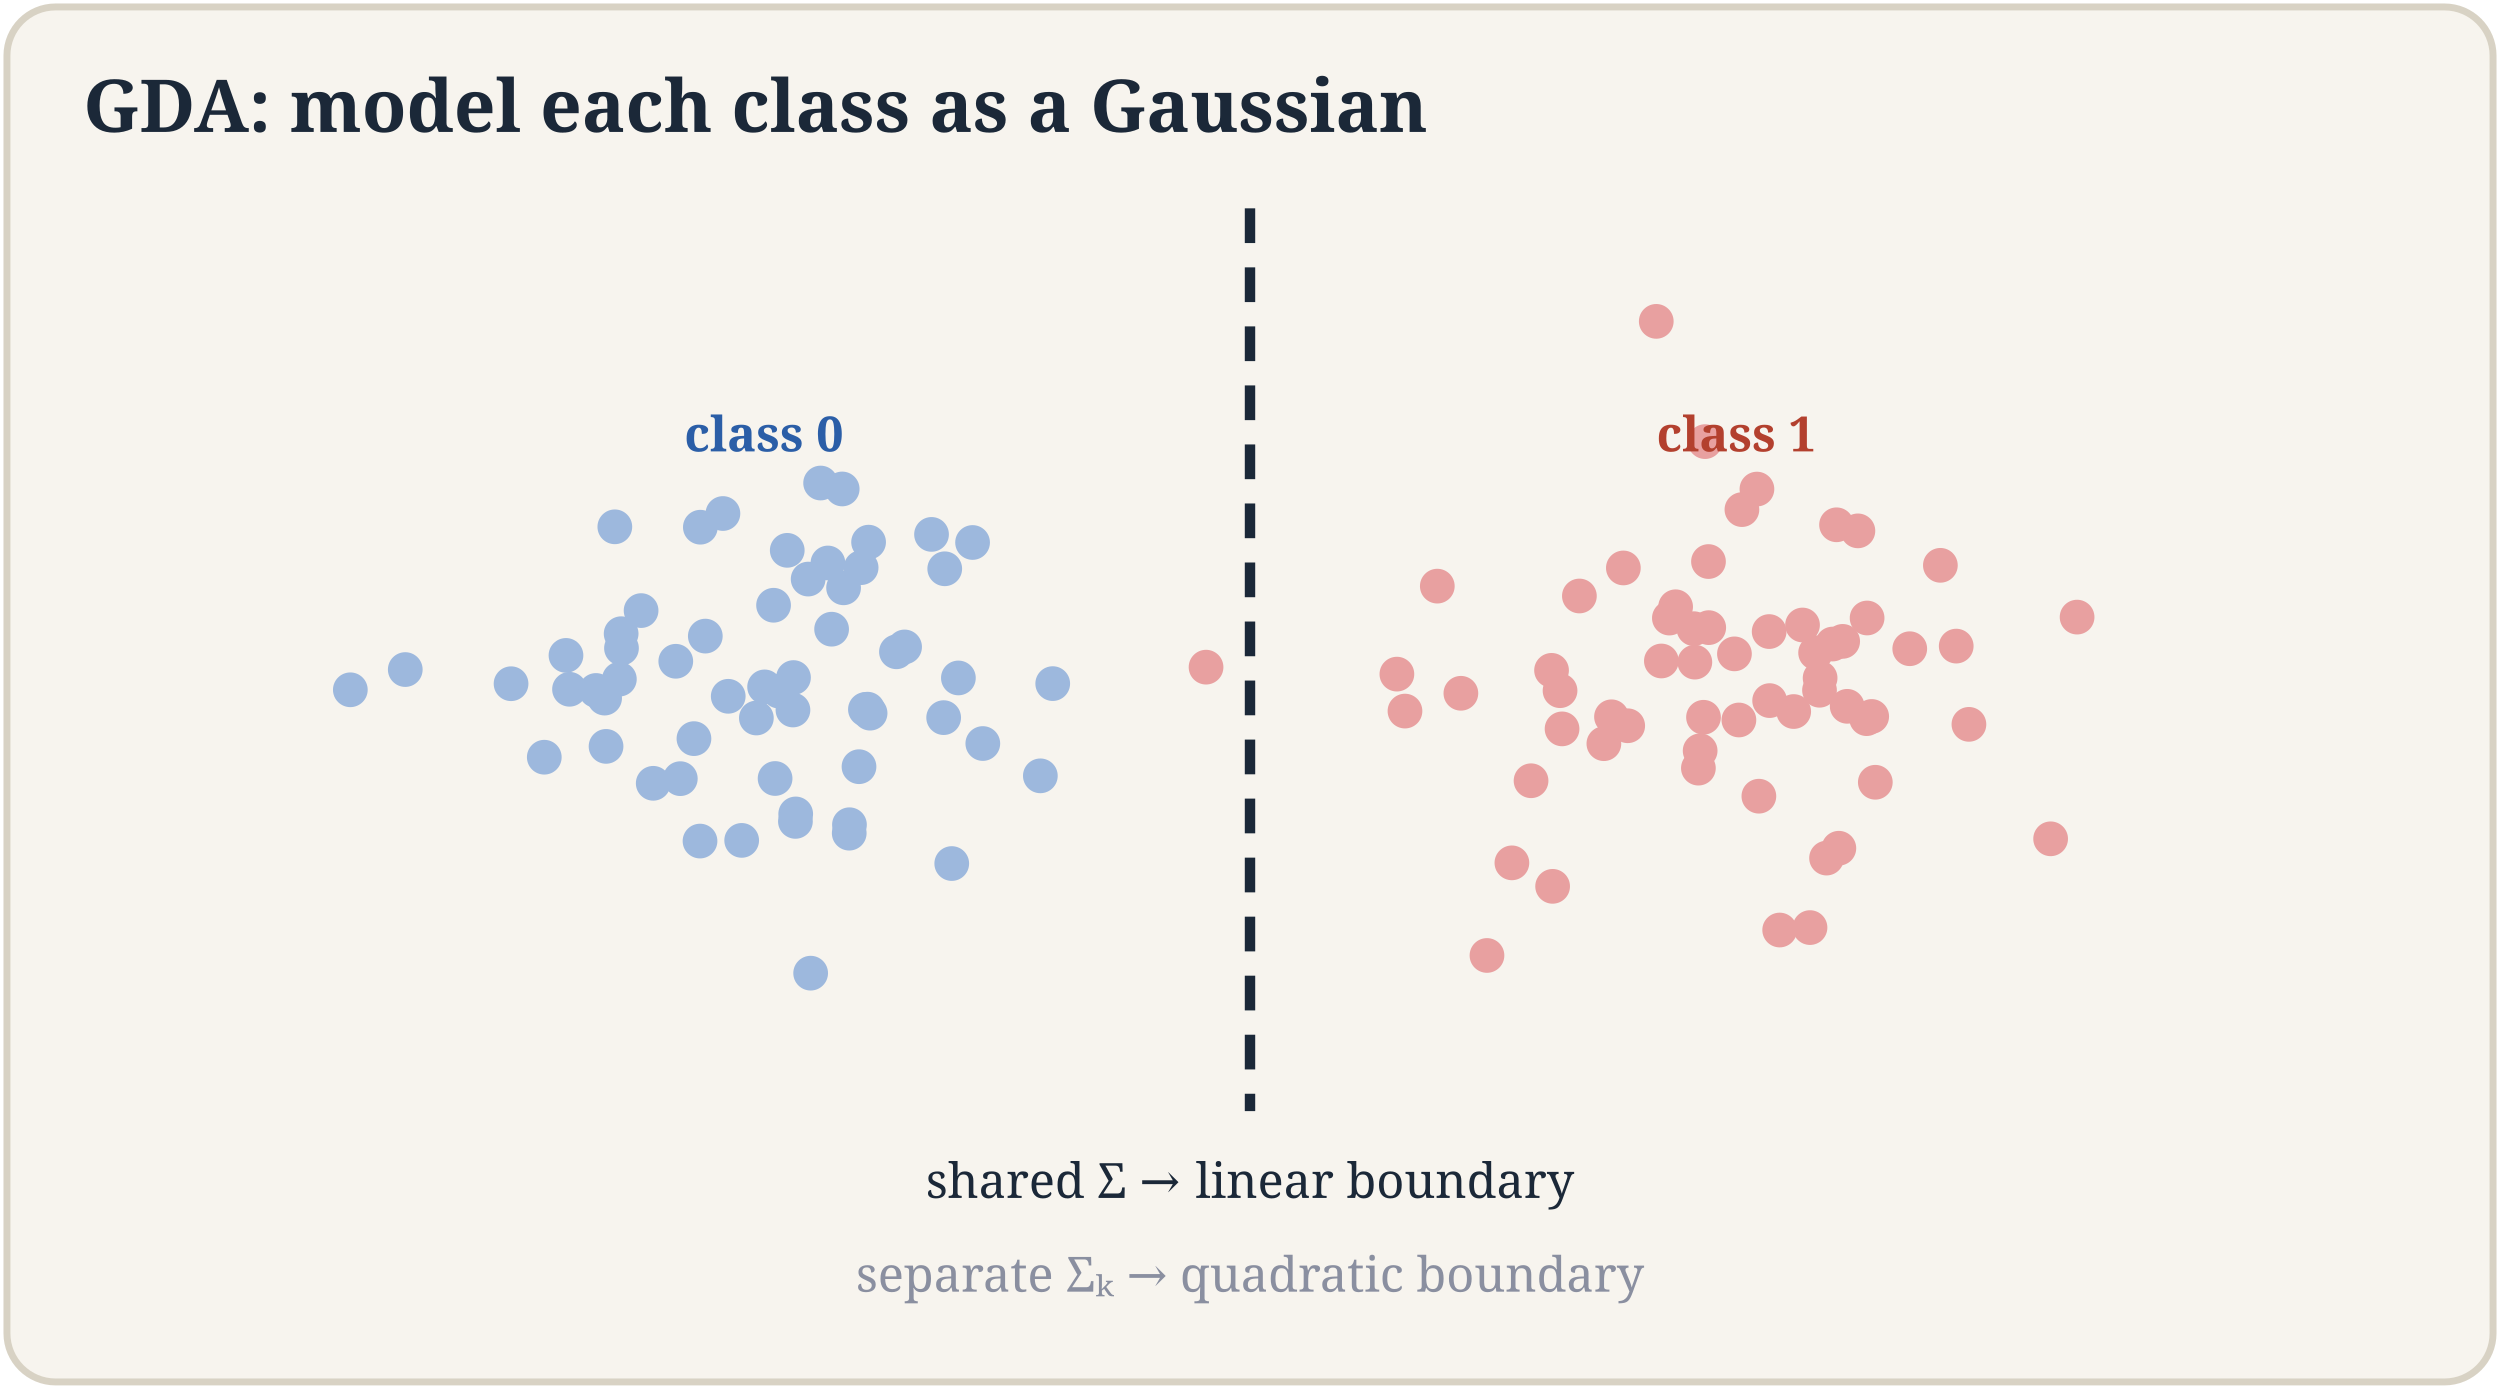
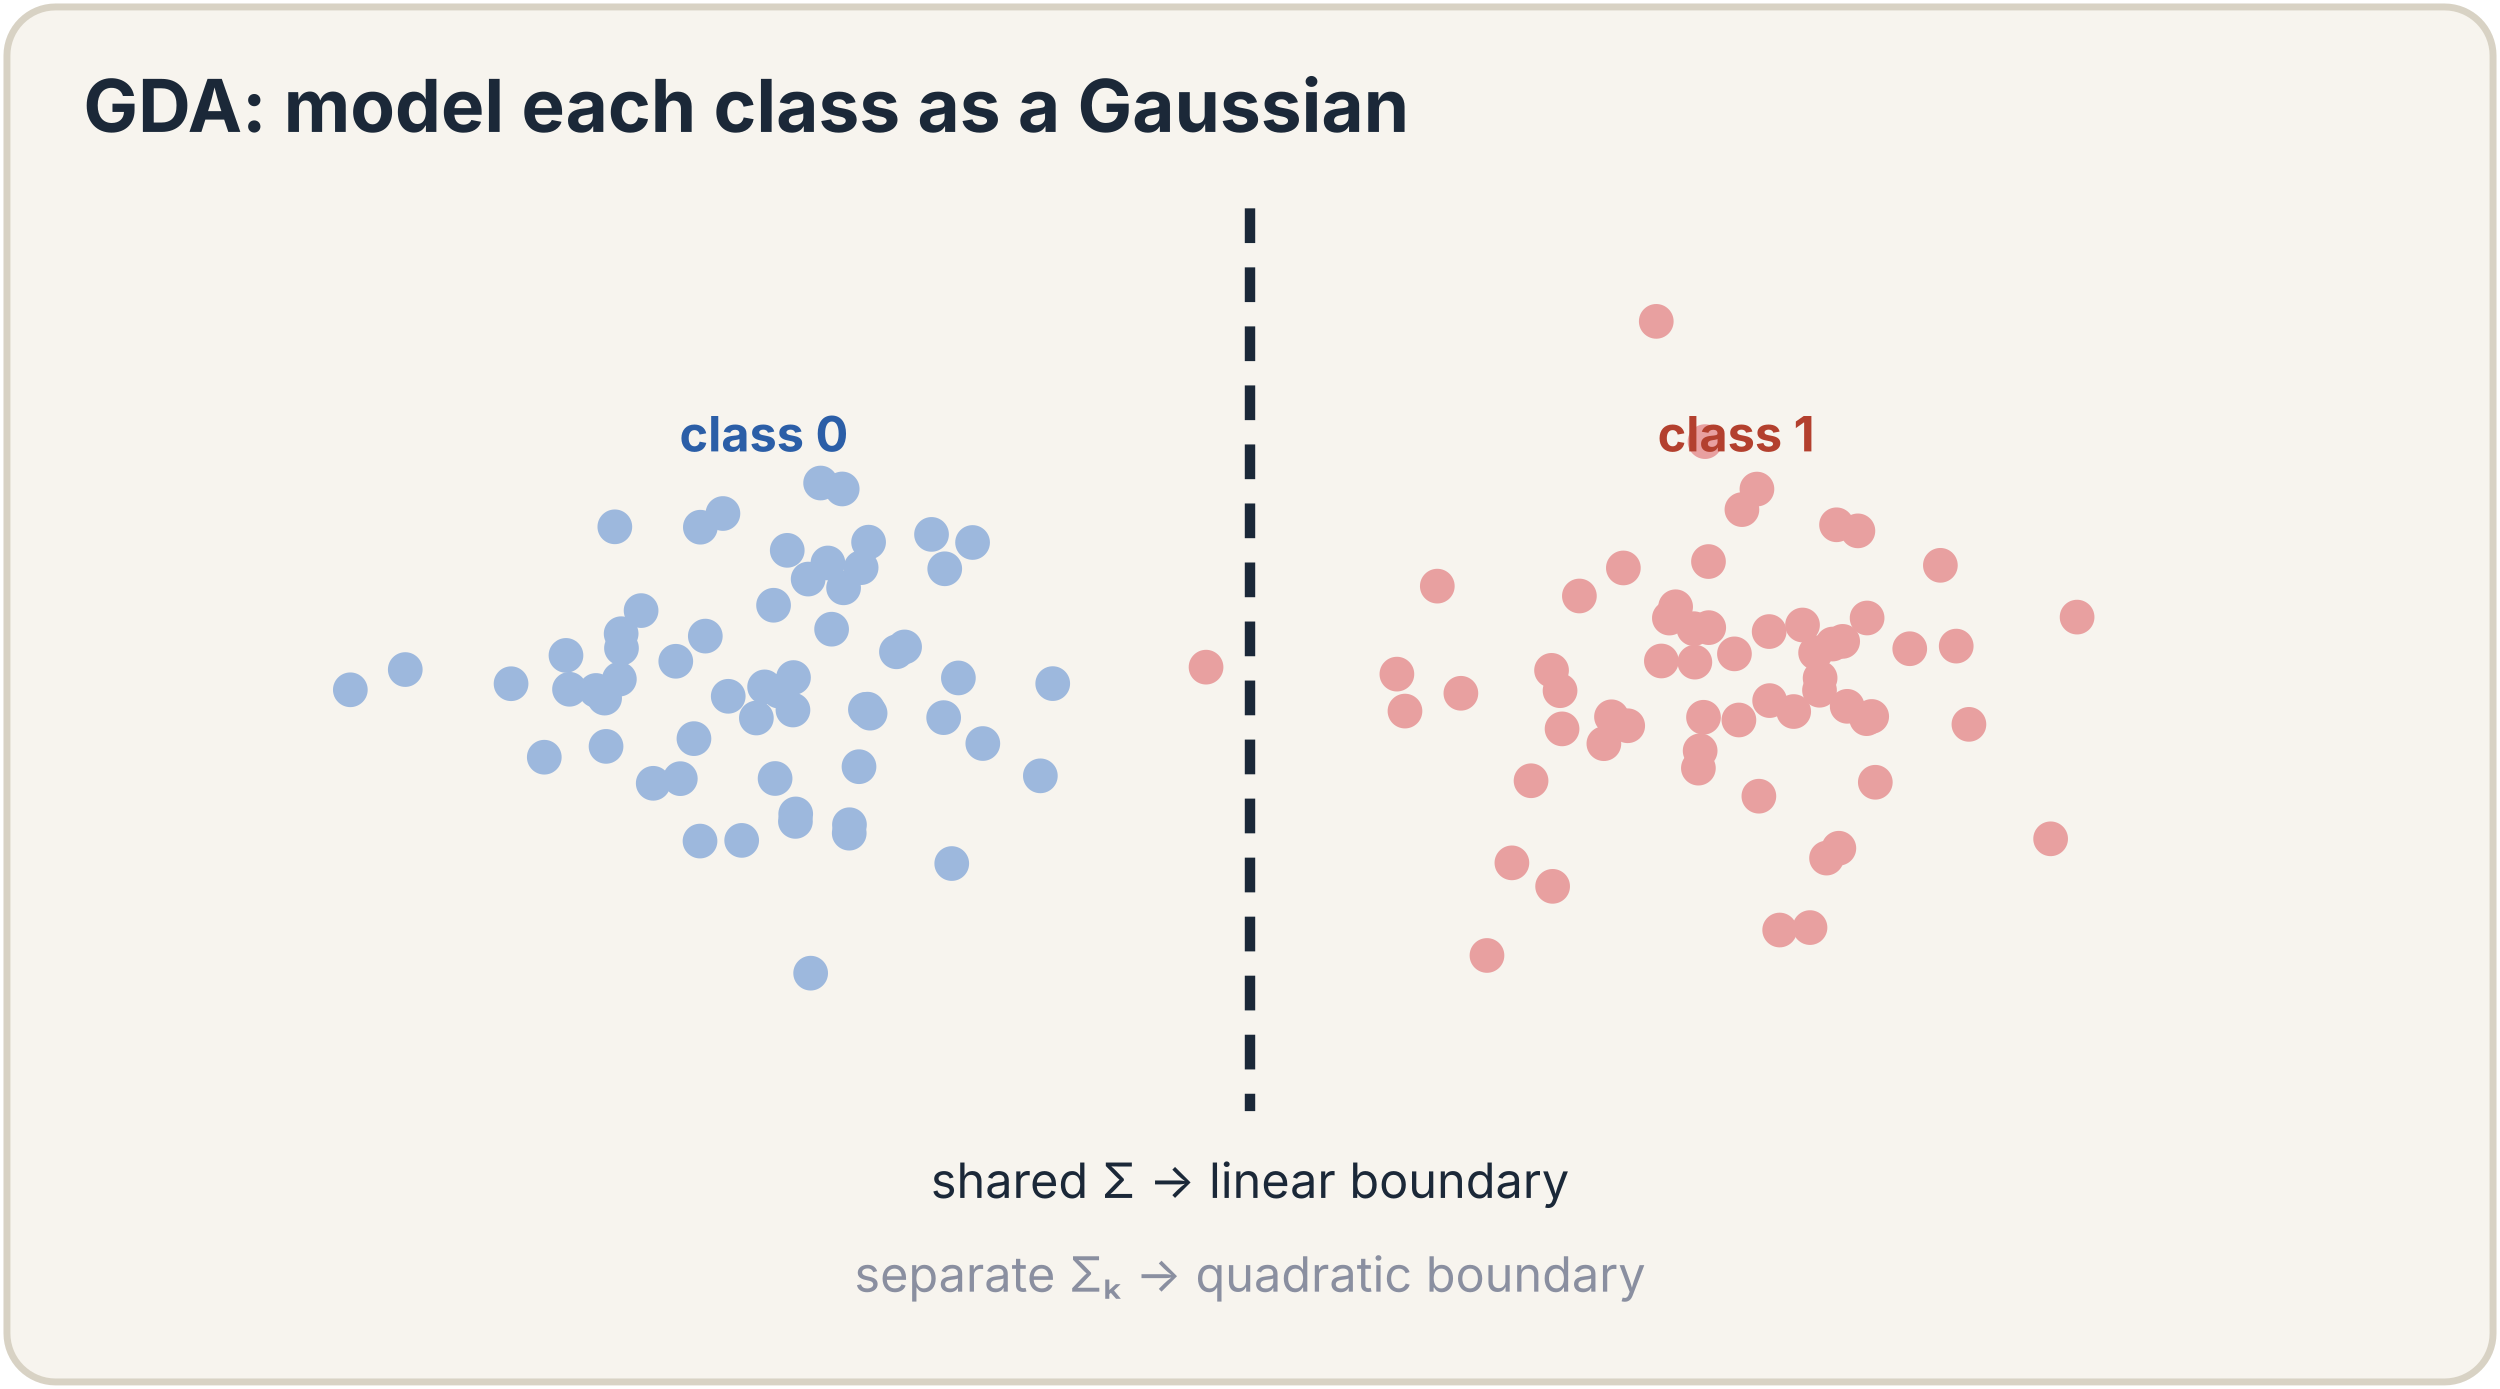
- <svg xmlns="http://www.w3.org/2000/svg" viewBox="0 0 720 400" font-family="Georgia, serif">
+ <svg xmlns="http://www.w3.org/2000/svg" viewBox="0 0 720 400" font-family="Anthropic Sans, Inter, 'Source Sans 3', 'IBM Plex Sans', sans-serif">
  <rect x="2" y="2" width="716" height="396" rx="14" fill="#F7F4EE" stroke="#D8D2C4" stroke-width="2" />
  <text x="24" y="38" font-size="21" font-weight="bold" fill="#1B2838">GDA: model each class as a Gaussian</text>
  <circle cx="274.104" cy="248.701" r="5" fill="#9DB8DD" stroke="none" />
  <circle cx="222.786" cy="174.311" r="5" fill="#9DB8DD" stroke="none" />
  <circle cx="174.129" cy="201.053" r="5" fill="#9DB8DD" stroke="none" />
  <circle cx="177.072" cy="151.723" r="5" fill="#9DB8DD" stroke="none" />
  <circle cx="228.371" cy="204.481" r="5" fill="#9DB8DD" stroke="none" />
  <circle cx="242.952" cy="169.291" r="5" fill="#9DB8DD" stroke="none" />
  <circle cx="220.21" cy="197.825" r="5" fill="#9DB8DD" stroke="none" />
  <circle cx="156.755" cy="218.077" r="5" fill="#9DB8DD" stroke="none" />
  <circle cx="233.47" cy="280.274" r="5" fill="#9DB8DD" stroke="none" />
  <circle cx="228.525" cy="195.138" r="5" fill="#9DB8DD" stroke="none" />
  <circle cx="271.776" cy="206.679" r="5" fill="#9DB8DD" stroke="none" />
  <circle cx="258.179" cy="187.718" r="5" fill="#9DB8DD" stroke="none" />
  <circle cx="229.163" cy="234.416" r="5" fill="#9DB8DD" stroke="none" />
  <circle cx="249.242" cy="204.317" r="5" fill="#9DB8DD" stroke="none" />
  <circle cx="174.543" cy="214.959" r="5" fill="#9DB8DD" stroke="none" />
  <circle cx="223.228" cy="224.208" r="5" fill="#9DB8DD" stroke="none" />
  <circle cx="229.082" cy="236.563" r="5" fill="#9DB8DD" stroke="none" />
  <circle cx="217.834" cy="206.786" r="5" fill="#9DB8DD" stroke="none" />
  <circle cx="248.005" cy="163.481" r="5" fill="#9DB8DD" stroke="none" />
  <circle cx="203.13" cy="183.199" r="5" fill="#9DB8DD" stroke="none" />
  <circle cx="303.186" cy="196.88" r="5" fill="#9DB8DD" stroke="none" />
  <circle cx="247.393" cy="220.811" r="5" fill="#9DB8DD" stroke="none" />
  <circle cx="208.203" cy="147.892" r="5" fill="#9DB8DD" stroke="none" />
  <circle cx="260.523" cy="186.318" r="5" fill="#9DB8DD" stroke="none" />
  <circle cx="250.154" cy="156.143" r="5" fill="#9DB8DD" stroke="none" />
  <circle cx="201.605" cy="242.229" r="5" fill="#9DB8DD" stroke="none" />
  <circle cx="280.102" cy="156.237" r="5" fill="#9DB8DD" stroke="none" />
  <circle cx="164.022" cy="198.513" r="5" fill="#9DB8DD" stroke="none" />
  <circle cx="250.586" cy="205.393" r="5" fill="#9DB8DD" stroke="none" />
  <circle cx="232.749" cy="166.775" r="5" fill="#9DB8DD" stroke="none" />
  <circle cx="244.645" cy="237.526" r="5" fill="#9DB8DD" stroke="none" />
  <circle cx="201.702" cy="151.835" r="5" fill="#9DB8DD" stroke="none" />
  <circle cx="188.13" cy="225.592" r="5" fill="#9DB8DD" stroke="none" />
  <circle cx="147.185" cy="196.913" r="5" fill="#9DB8DD" stroke="none" />
  <circle cx="178.378" cy="195.594" r="5" fill="#9DB8DD" stroke="none" />
  <circle cx="209.73" cy="200.533" r="5" fill="#9DB8DD" stroke="none" />
  <circle cx="283.051" cy="214.136" r="5" fill="#9DB8DD" stroke="none" />
  <circle cx="276.016" cy="195.249" r="5" fill="#9DB8DD" stroke="none" />
  <circle cx="199.857" cy="212.728" r="5" fill="#9DB8DD" stroke="none" />
  <circle cx="100.897" cy="198.66" r="5" fill="#9DB8DD" stroke="none" />
  <circle cx="226.727" cy="158.497" r="5" fill="#9DB8DD" stroke="none" />
  <circle cx="239.503" cy="181.209" r="5" fill="#9DB8DD" stroke="none" />
  <circle cx="116.718" cy="192.833" r="5" fill="#9DB8DD" stroke="none" />
  <circle cx="178.888" cy="182.508" r="5" fill="#9DB8DD" stroke="none" />
  <circle cx="213.604" cy="242.033" r="5" fill="#9DB8DD" stroke="none" />
  <circle cx="224.332" cy="199.043" r="5" fill="#9DB8DD" stroke="none" />
  <circle cx="236.338" cy="139.114" r="5" fill="#9DB8DD" stroke="none" />
  <circle cx="272.085" cy="163.81" r="5" fill="#9DB8DD" stroke="none" />
  <circle cx="238.442" cy="162.14" r="5" fill="#9DB8DD" stroke="none" />
  <circle cx="178.988" cy="186.685" r="5" fill="#9DB8DD" stroke="none" />
  <circle cx="299.621" cy="223.442" r="5" fill="#9DB8DD" stroke="none" />
  <circle cx="194.624" cy="190.447" r="5" fill="#9DB8DD" stroke="none" />
  <circle cx="171.641" cy="198.852" r="5" fill="#9DB8DD" stroke="none" />
  <circle cx="195.931" cy="224.255" r="5" fill="#9DB8DD" stroke="none" />
  <circle cx="163.003" cy="188.756" r="5" fill="#9DB8DD" stroke="none" />
  <circle cx="184.636" cy="175.851" r="5" fill="#9DB8DD" stroke="none" />
  <circle cx="249.869" cy="204.244" r="5" fill="#9DB8DD" stroke="none" />
  <circle cx="244.578" cy="239.953" r="5" fill="#9DB8DD" stroke="none" />
  <circle cx="268.282" cy="153.908" r="5" fill="#9DB8DD" stroke="none" />
  <circle cx="242.553" cy="140.821" r="5" fill="#9DB8DD" stroke="none" />
  <circle cx="598.203" cy="177.728" r="5" fill="#E8A0A0" stroke="none" />
  <circle cx="516.584" cy="204.923" r="5" fill="#E8A0A0" stroke="none" />
  <circle cx="535.076" cy="152.889" r="5" fill="#E8A0A0" stroke="none" />
  <circle cx="482.579" cy="174.751" r="5" fill="#E8A0A0" stroke="none" />
  <circle cx="454.865" cy="171.647" r="5" fill="#E8A0A0" stroke="none" />
  <circle cx="478.477" cy="190.364" r="5" fill="#E8A0A0" stroke="none" />
  <circle cx="461.918" cy="214.18" r="5" fill="#E8A0A0" stroke="none" />
  <circle cx="477.005" cy="92.554" r="5" fill="#E8A0A0" stroke="none" />
  <circle cx="550.009" cy="186.833" r="5" fill="#E8A0A0" stroke="none" />
  <circle cx="468.779" cy="209.018" r="5" fill="#E8A0A0" stroke="none" />
  <circle cx="509.657" cy="201.774" r="5" fill="#E8A0A0" stroke="none" />
  <circle cx="464.113" cy="206.438" r="5" fill="#E8A0A0" stroke="none" />
  <circle cx="435.428" cy="248.501" r="5" fill="#E8A0A0" stroke="none" />
  <circle cx="446.847" cy="193.059" r="5" fill="#E8A0A0" stroke="none" />
  <circle cx="500.804" cy="207.356" r="5" fill="#E8A0A0" stroke="none" />
  <circle cx="489.643" cy="216.225" r="5" fill="#E8A0A0" stroke="none" />
  <circle cx="347.343" cy="192.144" r="5" fill="#E8A0A0" stroke="none" />
  <circle cx="487.842" cy="181.064" r="5" fill="#E8A0A0" stroke="none" />
  <circle cx="558.828" cy="162.813" r="5" fill="#E8A0A0" stroke="none" />
  <circle cx="491.051" cy="127.186" r="5" fill="#E8A0A0" stroke="none" />
  <circle cx="505.999" cy="140.855" r="5" fill="#E8A0A0" stroke="none" />
  <circle cx="428.25" cy="275.175" r="5" fill="#E8A0A0" stroke="none" />
  <circle cx="524.192" cy="195.277" r="5" fill="#E8A0A0" stroke="none" />
  <circle cx="501.674" cy="146.768" r="5" fill="#E8A0A0" stroke="none" />
  <circle cx="449.874" cy="209.919" r="5" fill="#E8A0A0" stroke="none" />
  <circle cx="404.634" cy="204.793" r="5" fill="#E8A0A0" stroke="none" />
  <circle cx="420.734" cy="199.665" r="5" fill="#E8A0A0" stroke="none" />
  <circle cx="447.157" cy="255.268" r="5" fill="#E8A0A0" stroke="none" />
  <circle cx="537.726" cy="177.985" r="5" fill="#E8A0A0" stroke="none" />
  <circle cx="413.946" cy="168.809" r="5" fill="#E8A0A0" stroke="none" />
  <circle cx="492.044" cy="161.726" r="5" fill="#E8A0A0" stroke="none" />
  <circle cx="506.557" cy="229.306" r="5" fill="#E8A0A0" stroke="none" />
  <circle cx="492.113" cy="180.758" r="5" fill="#E8A0A0" stroke="none" />
  <circle cx="527.787" cy="185.486" r="5" fill="#E8A0A0" stroke="none" />
  <circle cx="530.69" cy="184.716" r="5" fill="#E8A0A0" stroke="none" />
  <circle cx="563.392" cy="186.079" r="5" fill="#E8A0A0" stroke="none" />
  <circle cx="449.294" cy="198.917" r="5" fill="#E8A0A0" stroke="none" />
  <circle cx="467.53" cy="163.57" r="5" fill="#E8A0A0" stroke="none" />
  <circle cx="489.138" cy="221.225" r="5" fill="#E8A0A0" stroke="none" />
  <circle cx="402.305" cy="194.15" r="5" fill="#E8A0A0" stroke="none" />
  <circle cx="488.115" cy="190.697" r="5" fill="#E8A0A0" stroke="none" />
  <circle cx="528.927" cy="151.141" r="5" fill="#E8A0A0" stroke="none" />
  <circle cx="522.897" cy="187.993" r="5" fill="#E8A0A0" stroke="none" />
  <circle cx="499.521" cy="188.313" r="5" fill="#E8A0A0" stroke="none" />
  <circle cx="480.782" cy="178.004" r="5" fill="#E8A0A0" stroke="none" />
  <circle cx="512.551" cy="267.848" r="5" fill="#E8A0A0" stroke="none" />
  <circle cx="540.093" cy="225.291" r="5" fill="#E8A0A0" stroke="none" />
  <circle cx="519.126" cy="180.001" r="5" fill="#E8A0A0" stroke="none" />
  <circle cx="521.281" cy="267.145" r="5" fill="#E8A0A0" stroke="none" />
  <circle cx="440.944" cy="224.856" r="5" fill="#E8A0A0" stroke="none" />
  <circle cx="539.047" cy="206.341" r="5" fill="#E8A0A0" stroke="none" />
  <circle cx="529.591" cy="244.293" r="5" fill="#E8A0A0" stroke="none" />
  <circle cx="590.583" cy="241.578" r="5" fill="#E8A0A0" stroke="none" />
  <circle cx="567.051" cy="208.615" r="5" fill="#E8A0A0" stroke="none" />
  <circle cx="531.993" cy="203.421" r="5" fill="#E8A0A0" stroke="none" />
  <circle cx="509.519" cy="181.891" r="5" fill="#E8A0A0" stroke="none" />
  <circle cx="526.049" cy="247.128" r="5" fill="#E8A0A0" stroke="none" />
  <circle cx="490.612" cy="206.574" r="5" fill="#E8A0A0" stroke="none" />
  <circle cx="524.02" cy="198.791" r="5" fill="#E8A0A0" stroke="none" />
  <circle cx="537.583" cy="206.973" r="5" fill="#E8A0A0" stroke="none" />
  <text x="220" y="130" font-size="14" fill="#2B5EA7" text-anchor="middle" font-weight="bold">class 0</text>
  <text x="500" y="130" font-size="14" fill="#B3402E" text-anchor="middle" font-weight="bold">class 1</text>
  <line x1="360" y1="60" x2="360" y2="320" stroke="#1B2838" stroke-width="3" stroke-dasharray="10 7" />
  <text x="360" y="345" font-size="14" fill="#1B2838" text-anchor="middle">shared Σ → linear boundary</text>
  <text x="360" y="372" font-size="14" fill="#8A8FA0" text-anchor="middle">separate Σₖ → quadratic boundary</text>
</svg>
